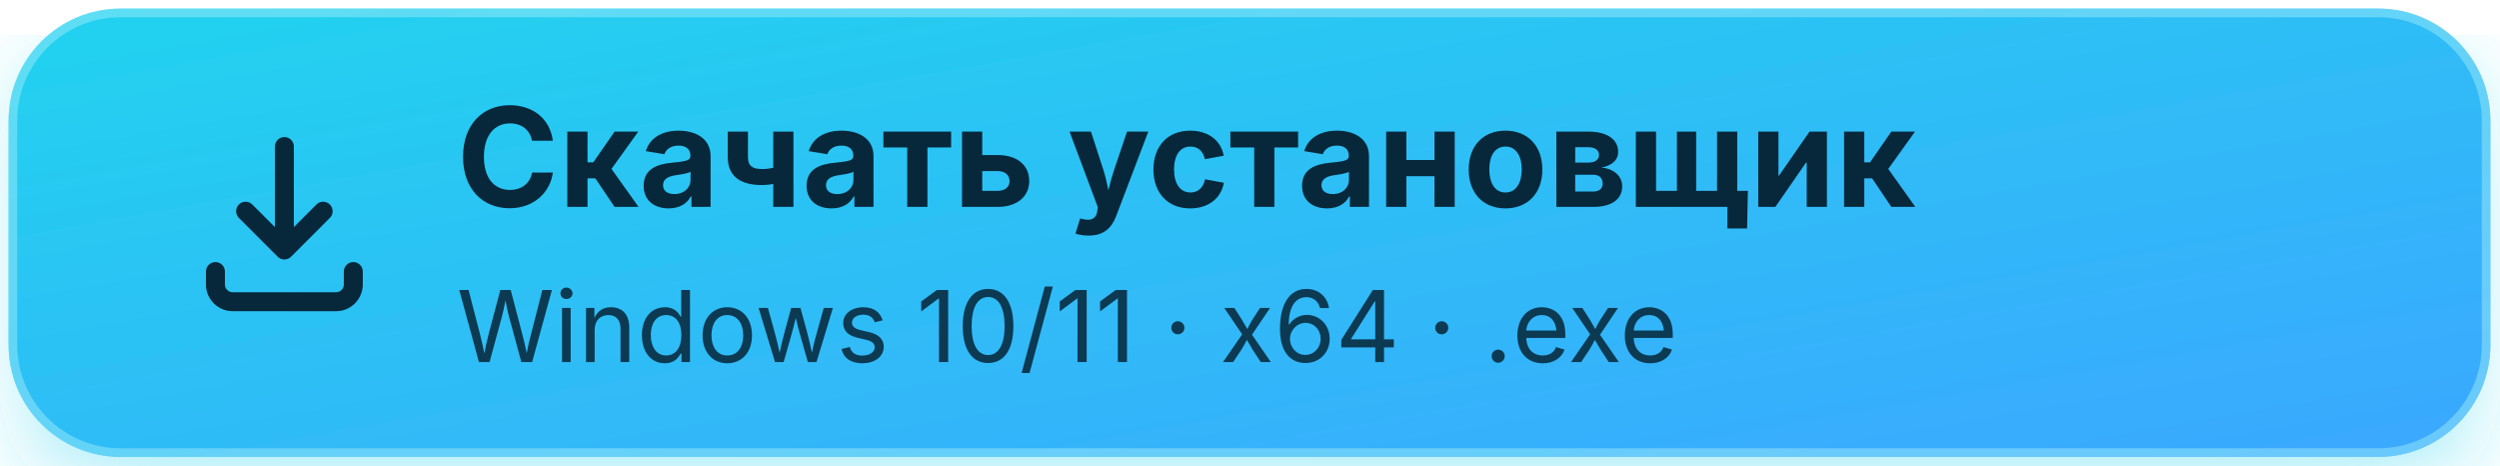
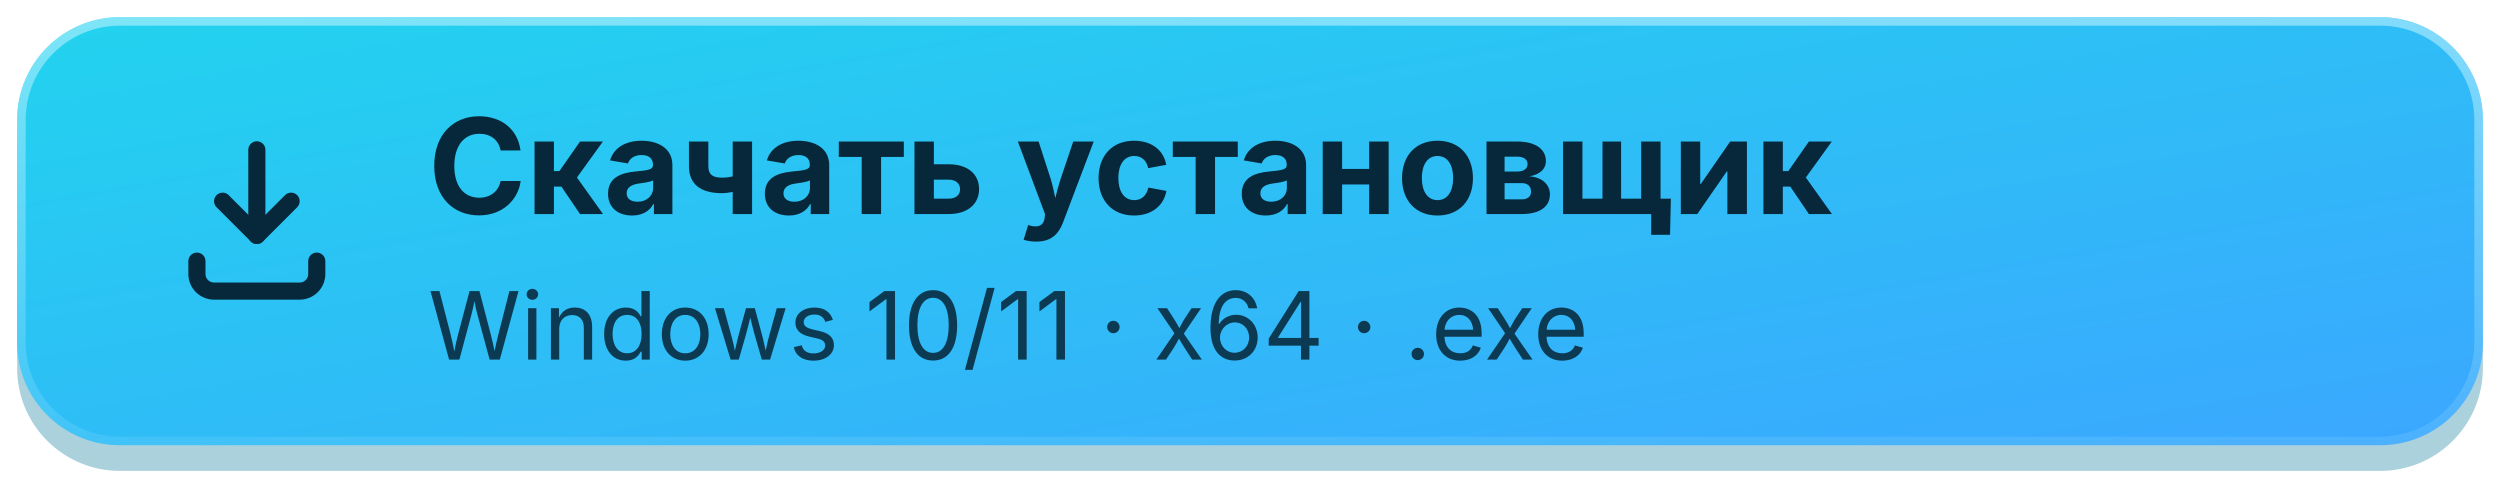
- <svg xmlns="http://www.w3.org/2000/svg" width="290" height="54" viewBox="0 0 290 54" role="img" aria-label="Скачать установщик">
+ <svg xmlns="http://www.w3.org/2000/svg" width="292" height="56" viewBox="0 0 292 56" role="img" aria-label="Скачать установщик">
  <defs>
    <linearGradient id="g" x1="0" y1="0" x2="1" y2="1">
      <stop offset="0" stop-color="#22D3EE" />
      <stop offset="1" stop-color="#3BA7FF" />
    </linearGradient>
-     <filter id="sh" x="-20%" y="-40%" width="140%" height="200%">
-       <feDropShadow dx="0" dy="4" stdDeviation="6" flood-color="#22D3EE" flood-opacity="0.4" />
-     </filter>
+     <linearGradient id="edge" x1="0" y1="0" x2="0" y2="1">
+       <stop offset="0" stop-color="#C9F4FF" stop-opacity="0.55" />
+       <stop offset="1" stop-color="#C9F4FF" stop-opacity="0.12" />
+     </linearGradient>
  </defs>
-   <g filter="url(#sh)">
-     <rect x="1" y="1" width="288" height="52" rx="13" fill="url(#g)" />
+   <rect x="2" y="5" width="288" height="50" rx="12" fill="#0E7C9A" opacity="0.35" />
+   <rect x="2" y="2" width="288" height="50" rx="12" fill="url(#g)" />
+   <rect x="2.5" y="2.5" width="287" height="49" rx="11.5" fill="none" stroke="url(#edge)" stroke-width="1" />
+   <g transform="translate(20 15)" fill="none" stroke="#06283A" stroke-width="2" stroke-linecap="round" stroke-linejoin="round">
+     <path d="M10 2.5v10" />
+     <path d="M6 8.5 10 12.5 14 8.5" />
+     <path d="M3 15.5V17a2 2 0 0 0 2 2h10a2 2 0 0 0 2-2v-1.5" />
  </g>
-   <rect x="1.5" y="1.5" width="287" height="51" rx="12.5" fill="none" stroke="#9BEBFB" stroke-opacity="0.5" />
-   <g transform="translate(21 14) scale(1)" fill="none" stroke="#06283A" stroke-width="2.2" stroke-linecap="round" stroke-linejoin="round">
-     <path d="M12 3v11" />
-     <path d="M7.5 10.5 12 15l4.5-4.5" />
-     <path d="M4 17.5V19a2 2 0 0 0 2 2h12a2 2 0 0 0 2-2v-1.5" />
-   </g>
-   <text x="53" y="24" font-family="Segoe UI, Inter, sans-serif" font-size="16" font-weight="700" fill="#06283A">Скачать установщик</text>
-   <text x="53" y="42" font-family="Segoe UI, Inter, sans-serif" font-size="11.5" fill="#0B3A52">Windows 10/11 · x64 · .exe</text>
+   <text x="50" y="25" font-family="Segoe UI, Inter, sans-serif" font-size="15.5" font-weight="700" fill="#06283A">Скачать установщик</text>
+   <text x="50" y="42" font-family="Segoe UI, Inter, sans-serif" font-size="11" fill="#0B3A52">Windows 10/11 · x64 · .exe</text>
</svg>
